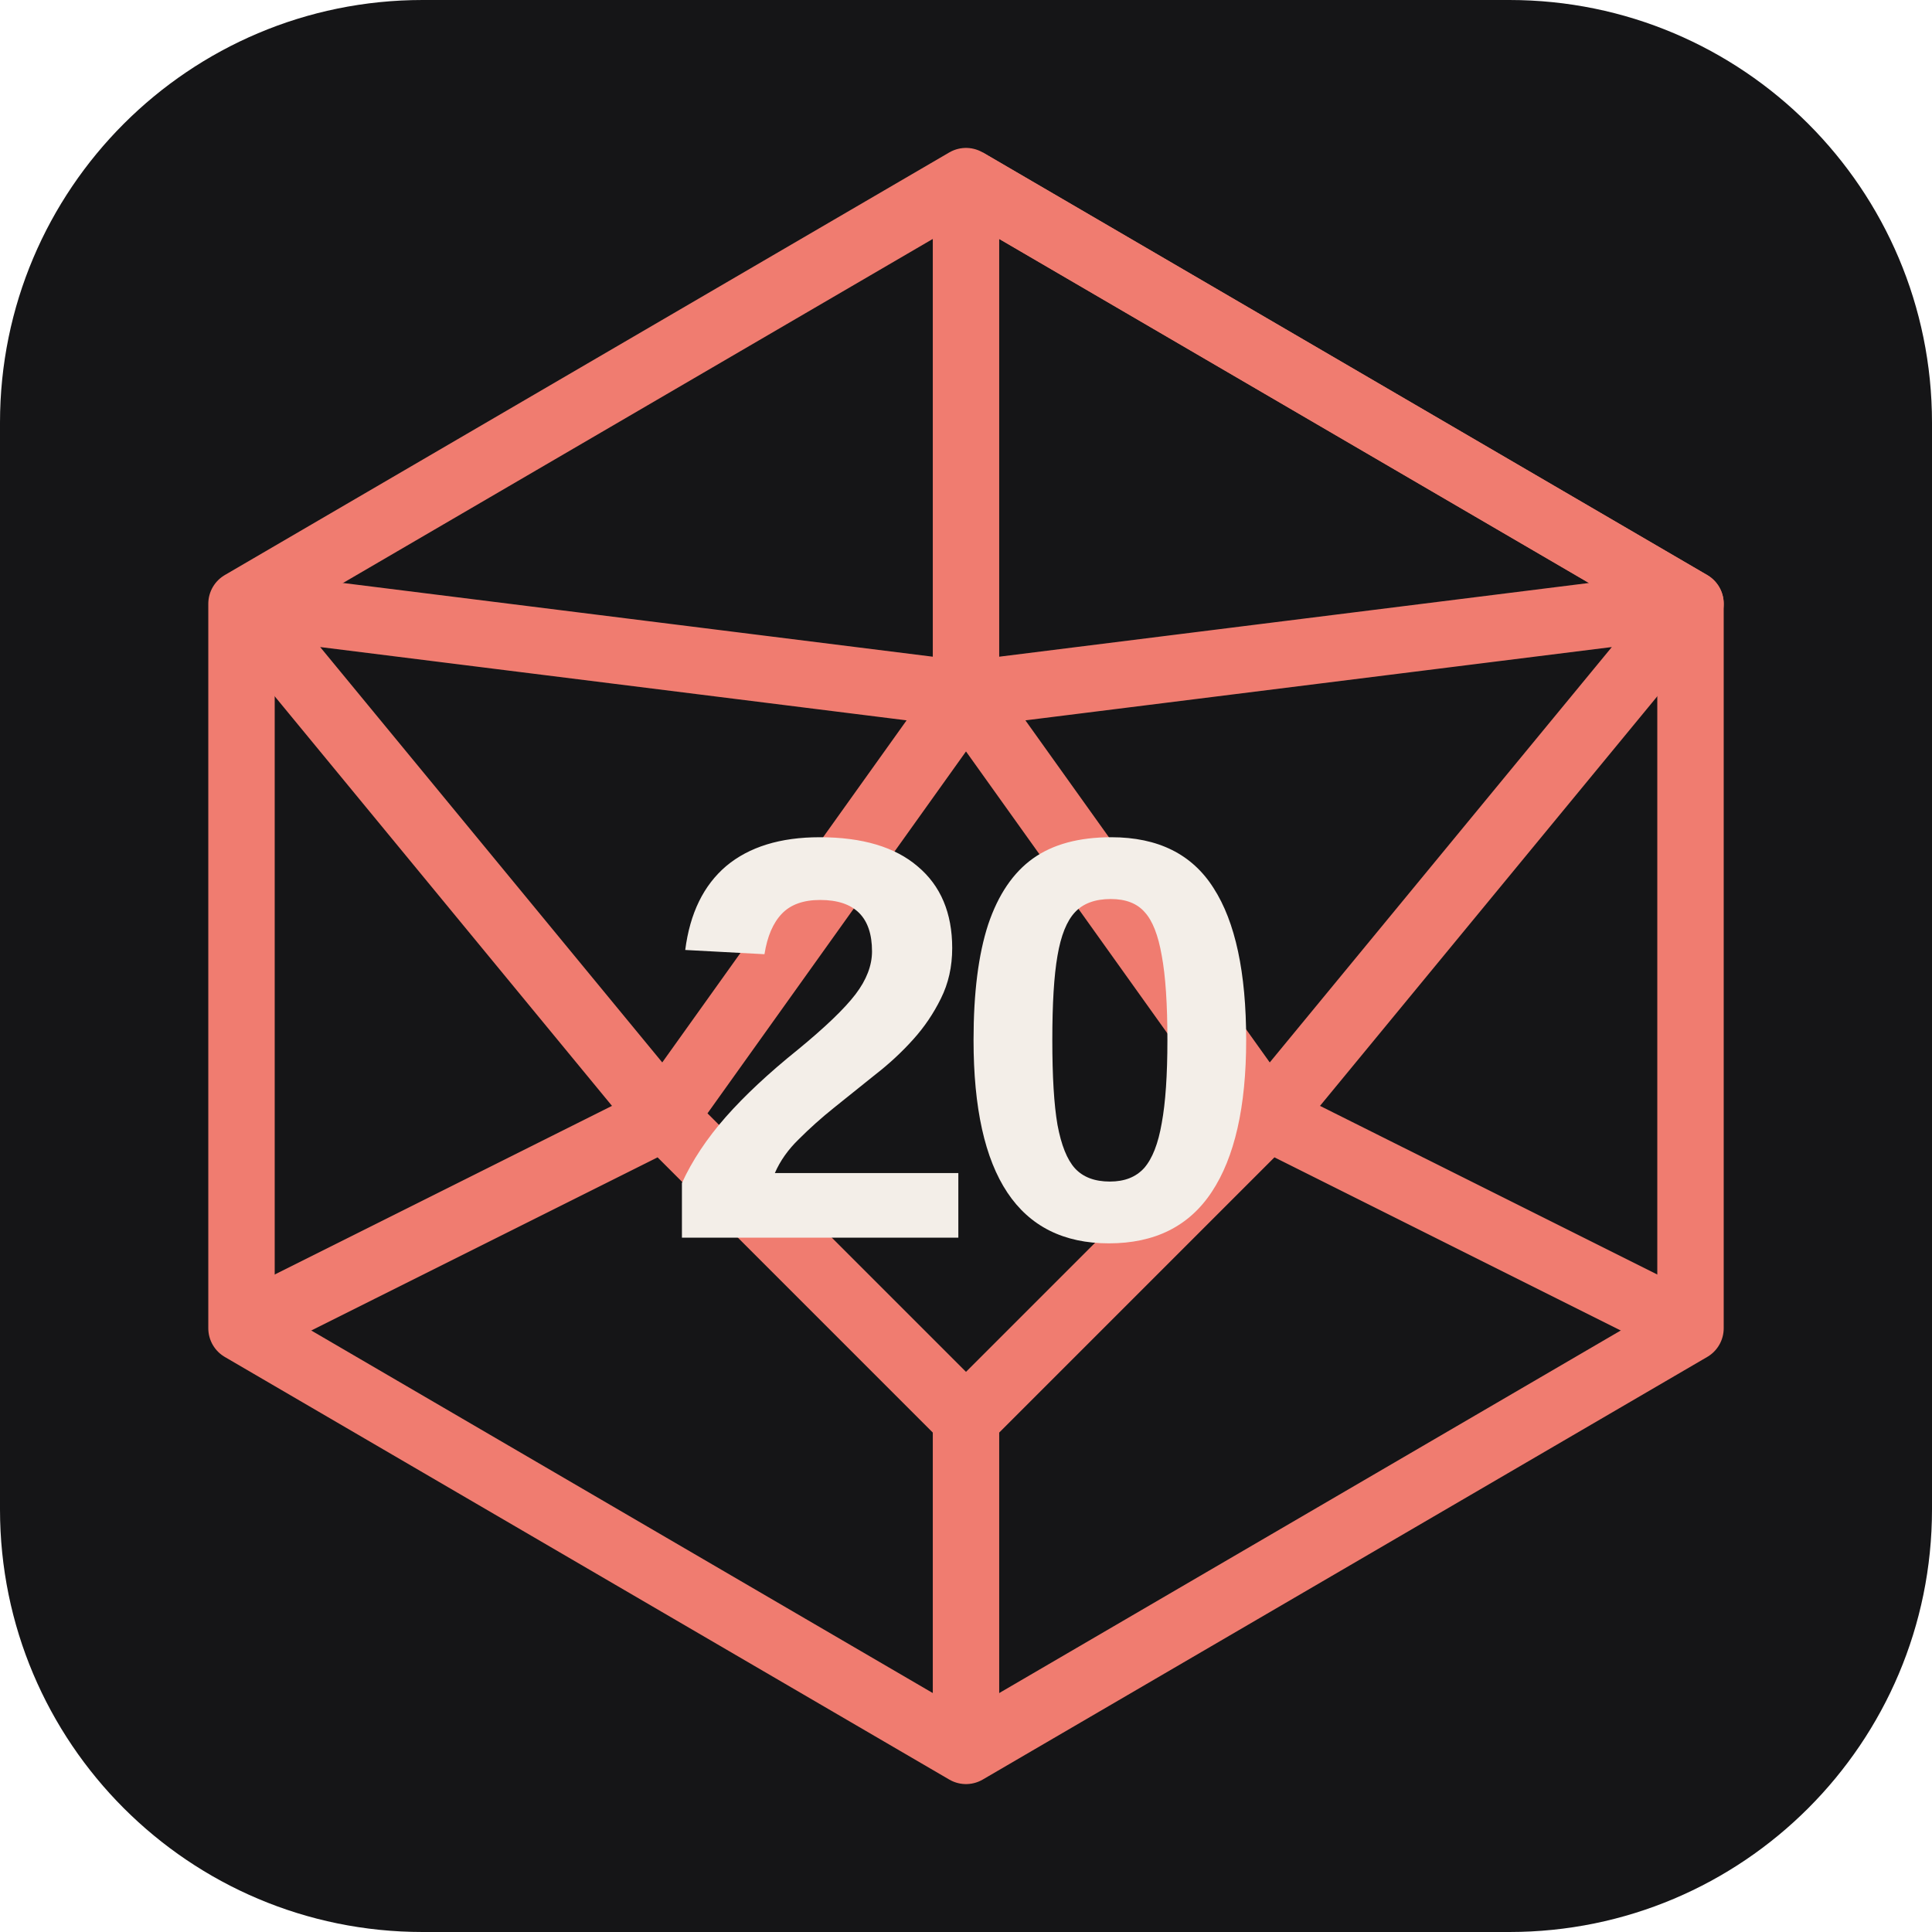
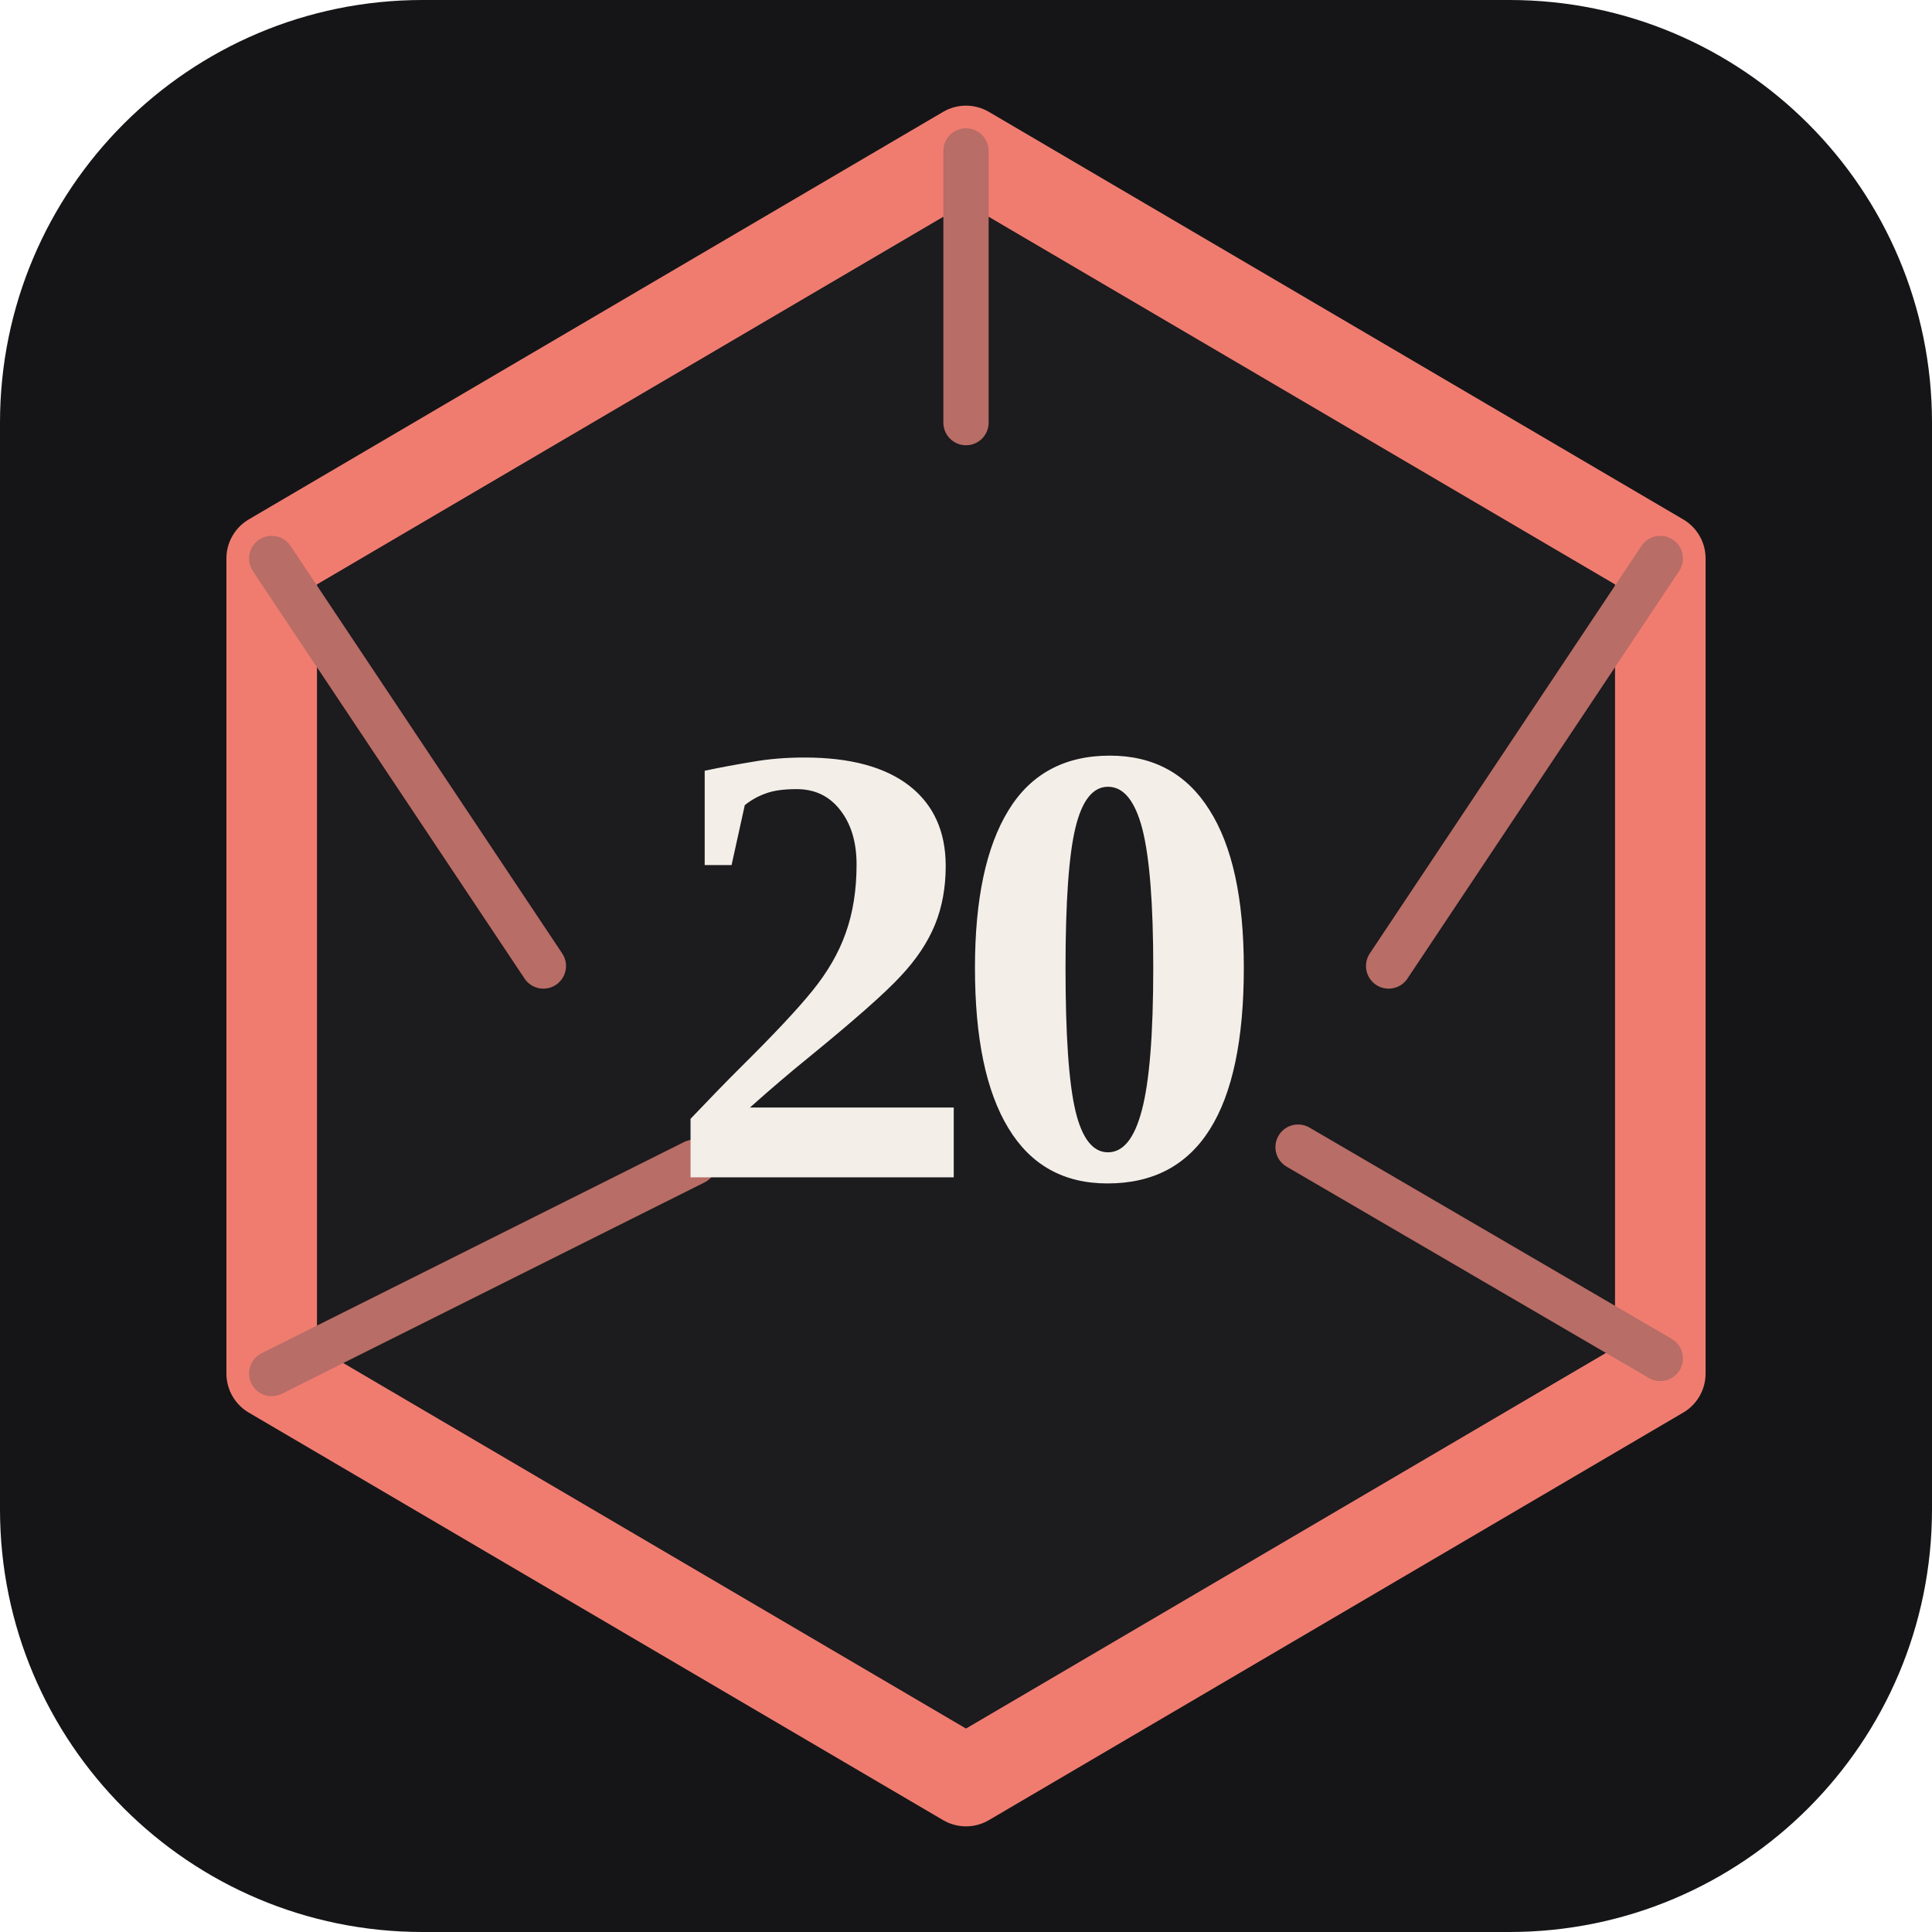
<svg xmlns="http://www.w3.org/2000/svg" viewBox="0 0 64 64" role="img" aria-label="D20 die favicon">
  <rect width="64" height="64" rx="14" fill="#151517" />
-   <g fill="none" stroke="#f07c70" stroke-width="2.2" stroke-linejoin="round">
-     <path d="M32 6 56 20v24L32 58 8 44V20Z" />
-     <path d="M32 6v17L8 20m24-14 24 14-24 3M8 20l14 17L8 44m48-24L42 37l14 7M22 37l10-14 10 14-10 10-10-10Zm0 0 10 10 10-10M22 37 8 44m34-7 14 7M32 47v11" />
-   </g>
-   <text x="32" y="41" text-anchor="middle" fill="#f3eee8" font-family="Segoe UI,Arial,sans-serif" font-size="19" font-weight="800" letter-spacing="-1">20</text>
+   <path d="M32 5 55 18.5v27L32 59 9 45.5v-27Z" fill="#1c1b1e" stroke="#f07c70" stroke-width="3" stroke-linejoin="round" />
+   <path d="M32 5v9m23 4.5-9 13.5M9 18.5 18 32m37 13-12-7M9 45.5l14-7" fill="none" stroke="#b86d66" stroke-width="1.5" stroke-linecap="round" />
+   <text x="32" y="39" text-anchor="middle" fill="#f3eee8" font-family="Georgia,Times New Roman,serif" font-size="21" font-weight="700" letter-spacing="-1">20</text>
</svg>
